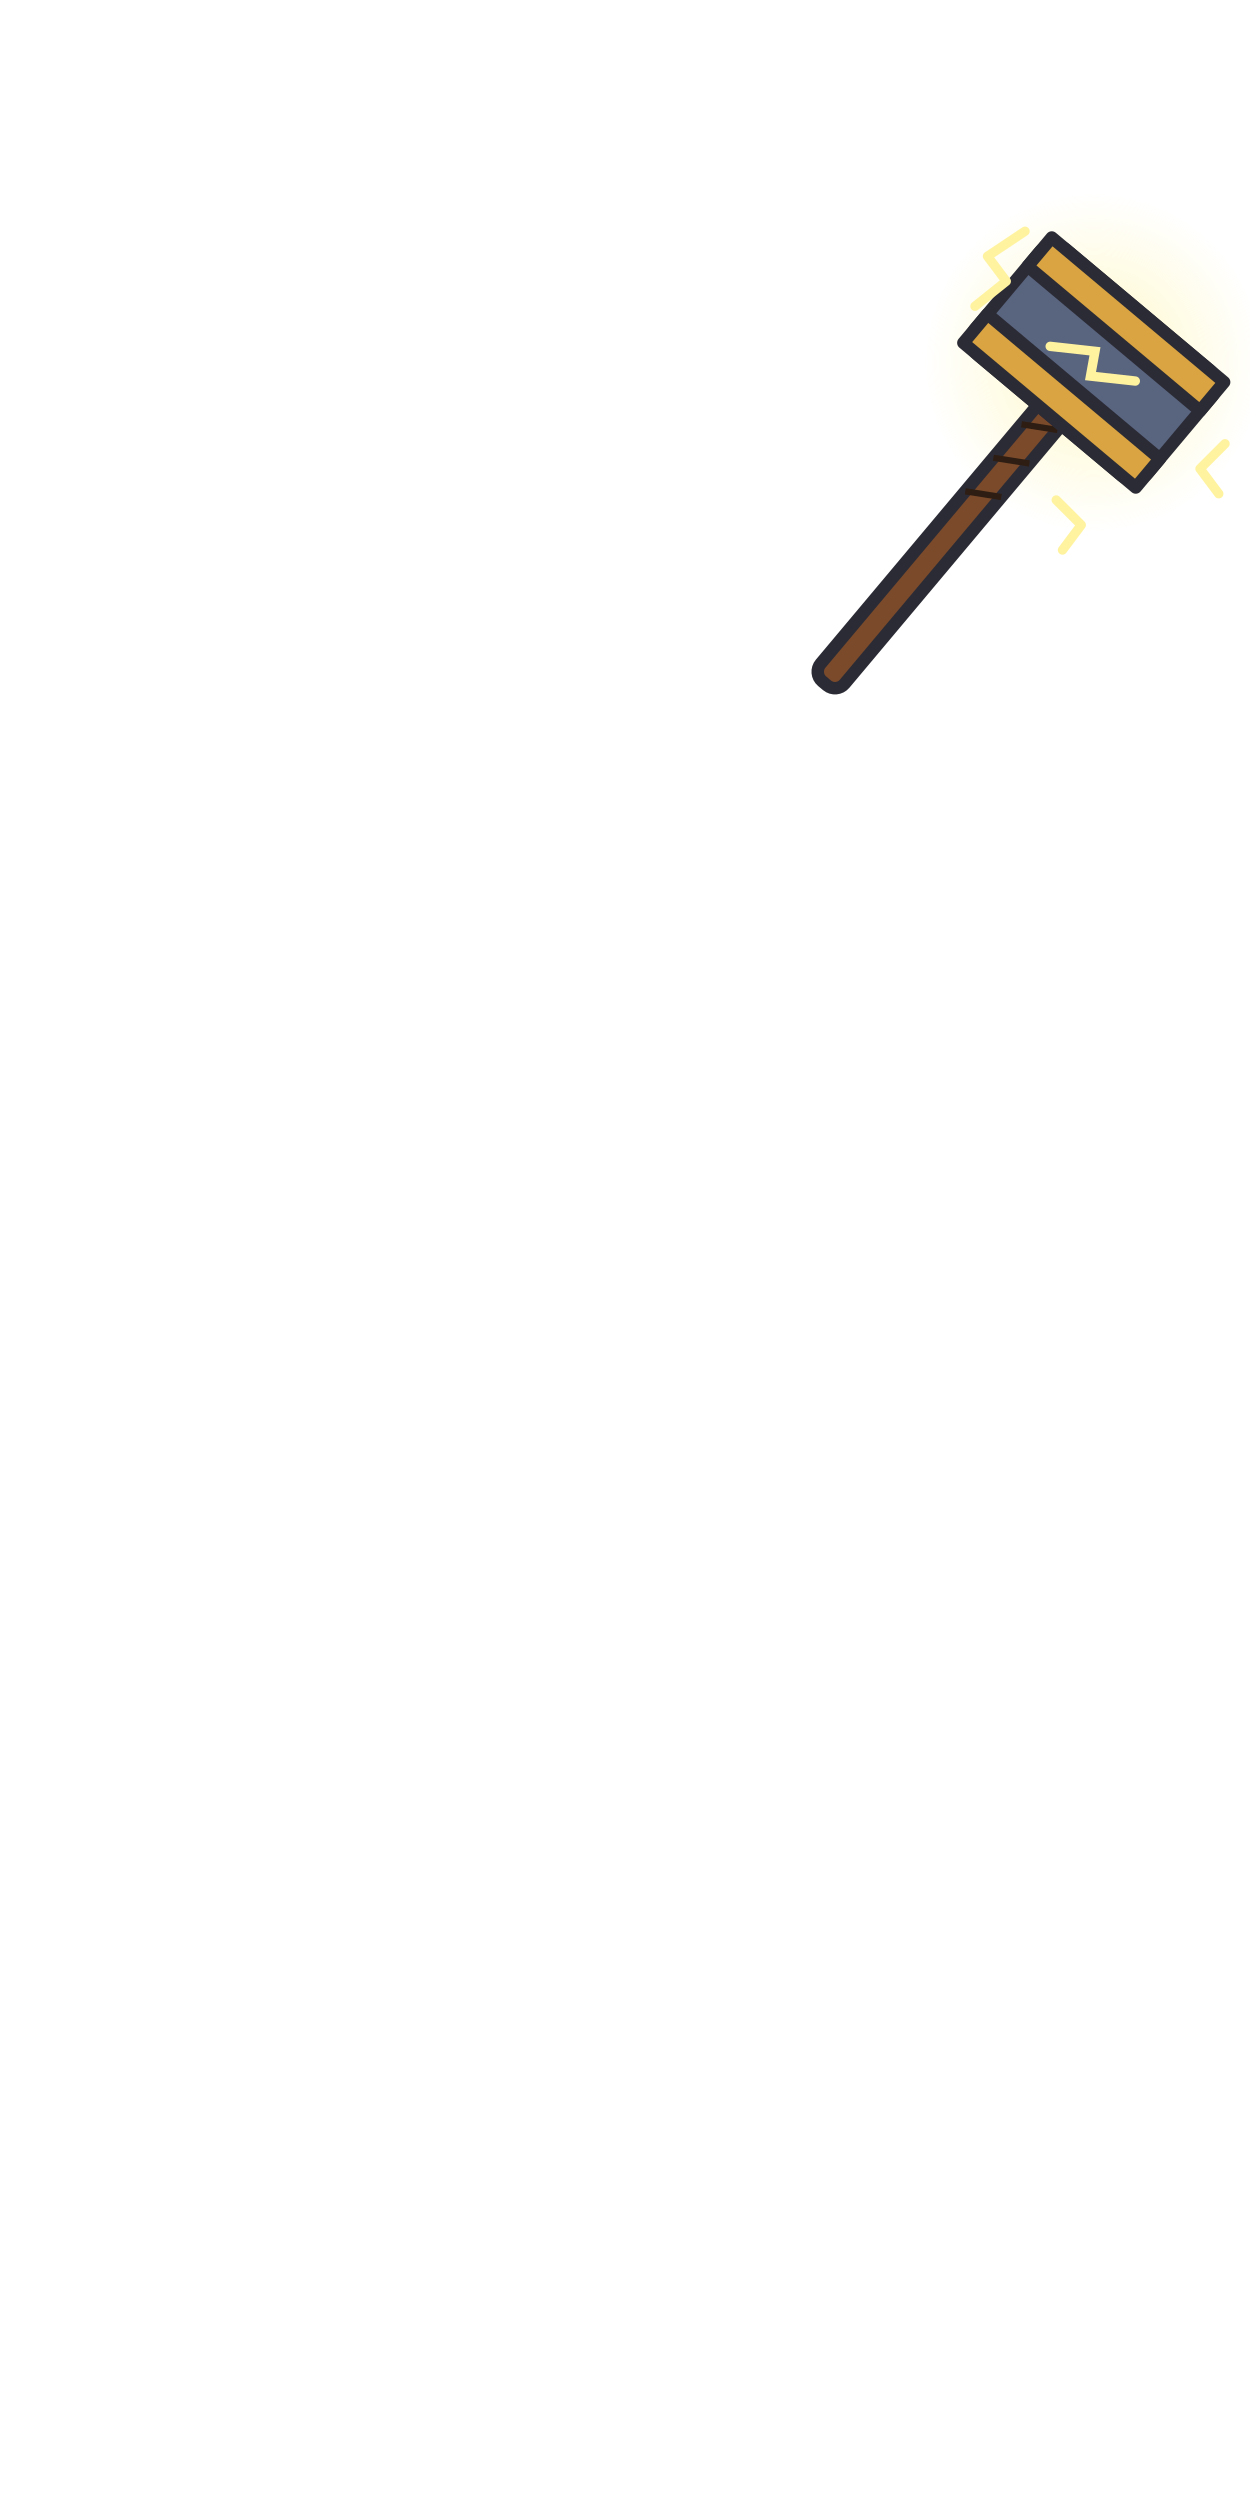
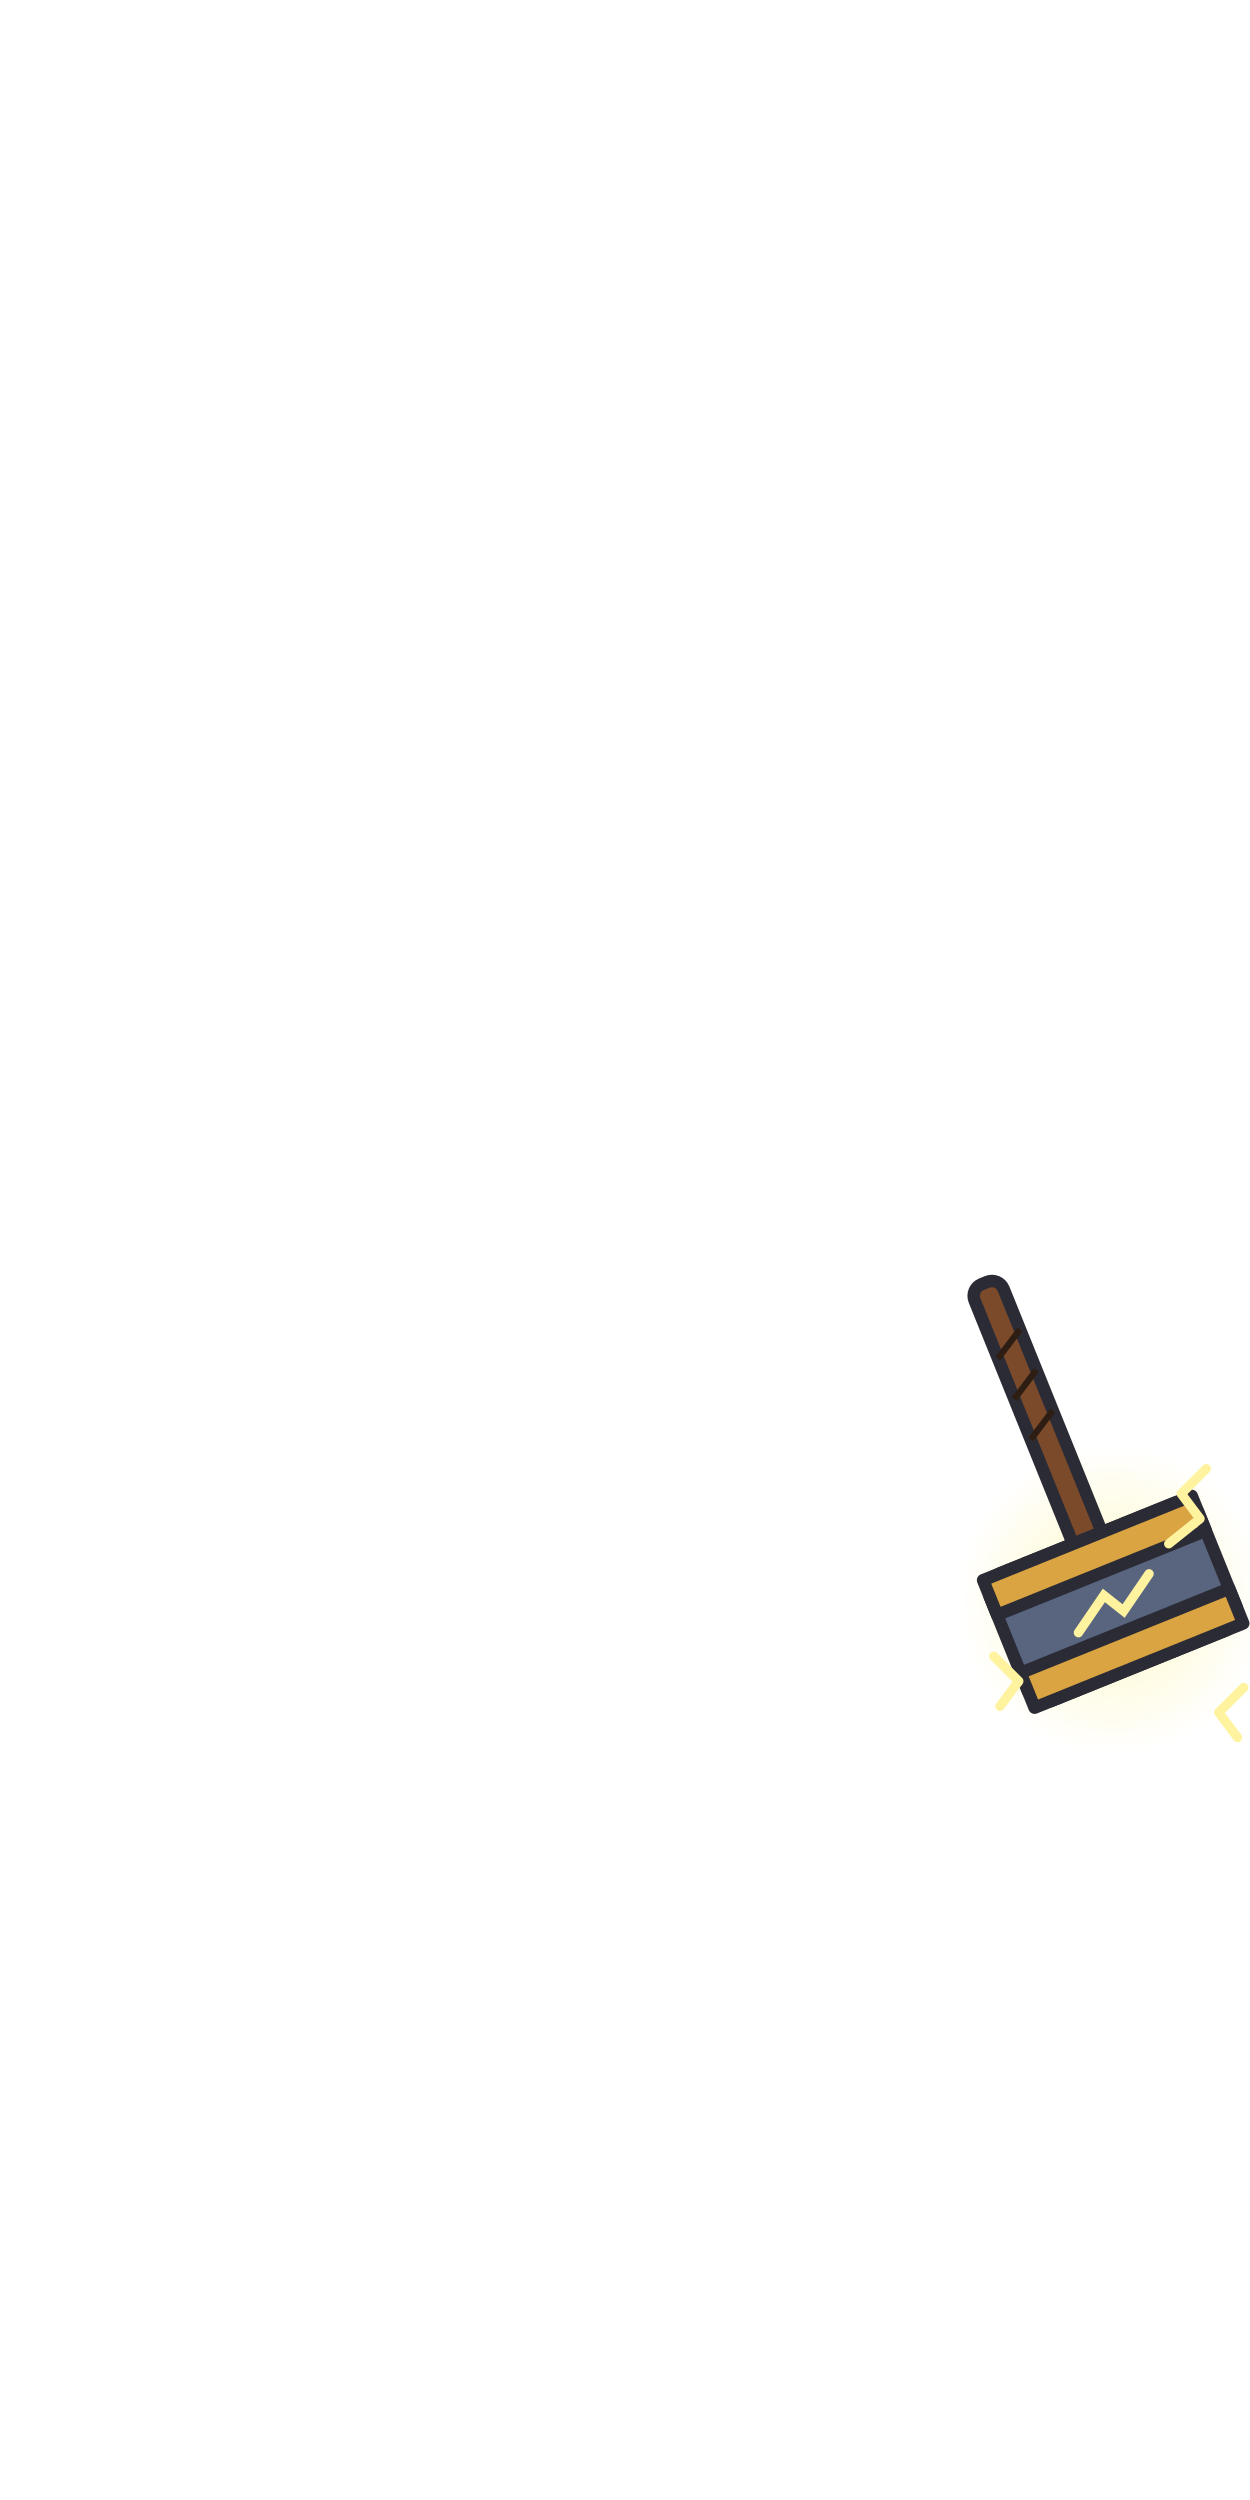
<svg xmlns="http://www.w3.org/2000/svg" viewBox="0 0 400 800">
  <defs>
    <radialGradient id="g">
      <stop offset="0" stop-color="#fff3a0" stop-opacity="0.6" />
      <stop offset="1" stop-color="#fff3a0" stop-opacity="0" />
    </radialGradient>
  </defs>
-   <circle cx="350" cy="116" r="54" fill="url(#g)" />
-   <g transform="translate(350 116) rotate(130)">
-     <rect x="0" y="-5" width="134" height="10" rx="4" fill="#7a4a2a" stroke="#2b2b35" stroke-width="4" stroke-linejoin="round" stroke-linecap="round" />
-     <path d="M10 -5L16 5M24 -5L30 5M38 -5L44 5M52 -5L58 5" stroke="#2e1d12" stroke-width="2" />
-     <rect x="-22" y="-36" width="44" height="72" rx="6" fill="#59647f" stroke="#2b2b35" stroke-width="4" stroke-linejoin="round" stroke-linecap="round" />
-     <rect x="-22" y="-36" width="12" height="72" fill="#d9a441" stroke="#2b2b35" stroke-width="4" stroke-linejoin="round" stroke-linecap="round" />
-     <rect x="10" y="-36" width="12" height="72" fill="#d9a441" stroke="#2b2b35" stroke-width="4" stroke-linejoin="round" stroke-linecap="round" />
-     <path d="M-4 -14L4 -2L-3 2L5 14" fill="none" stroke="#fff3a0" stroke-width="3" stroke-linecap="round" />
+   <circle cx="356" cy="512" r="50" fill="url(#g)" />
+   <g transform="translate(318 418) rotate(68)">
+     <rect x="-8" y="-5" width="116" height="10" rx="4" fill="#7a4a2a" stroke="#2b2b35" stroke-width="4" stroke-linejoin="round" stroke-linecap="round" />
+     <path d="M10 -5L16 5M24 -5L30 5M38 -5L44 5" stroke="#2e1d12" stroke-width="2" />
+     <rect x="80" y="-36" width="44" height="72" rx="6" fill="#59647f" stroke="#2b2b35" stroke-width="4" stroke-linejoin="round" stroke-linecap="round" />
+     <rect x="80" y="-36" width="12" height="72" fill="#d9a441" stroke="#2b2b35" stroke-width="4" stroke-linejoin="round" stroke-linecap="round" />
+     <rect x="112" y="-36" width="12" height="72" fill="#d9a441" stroke="#2b2b35" stroke-width="4" stroke-linejoin="round" stroke-linecap="round" />
+     <path d="M98 -14L106 -2L99 2L107 14" fill="none" stroke="#fff3a0" stroke-width="3" stroke-linecap="round" />
  </g>
  <g fill="none" stroke="#fff3a0" stroke-width="3" stroke-linecap="round" stroke-linejoin="round">
-     <path d="M312 98L322 90L316 82L328 74M392 142L384 150L390 158M338 160L346 168L340 176" />
+     <path d="M386 470L378 478L384 486L374 494M398 540L390 548L396 556M318 530L326 538L320 546" />
  </g>
</svg>
